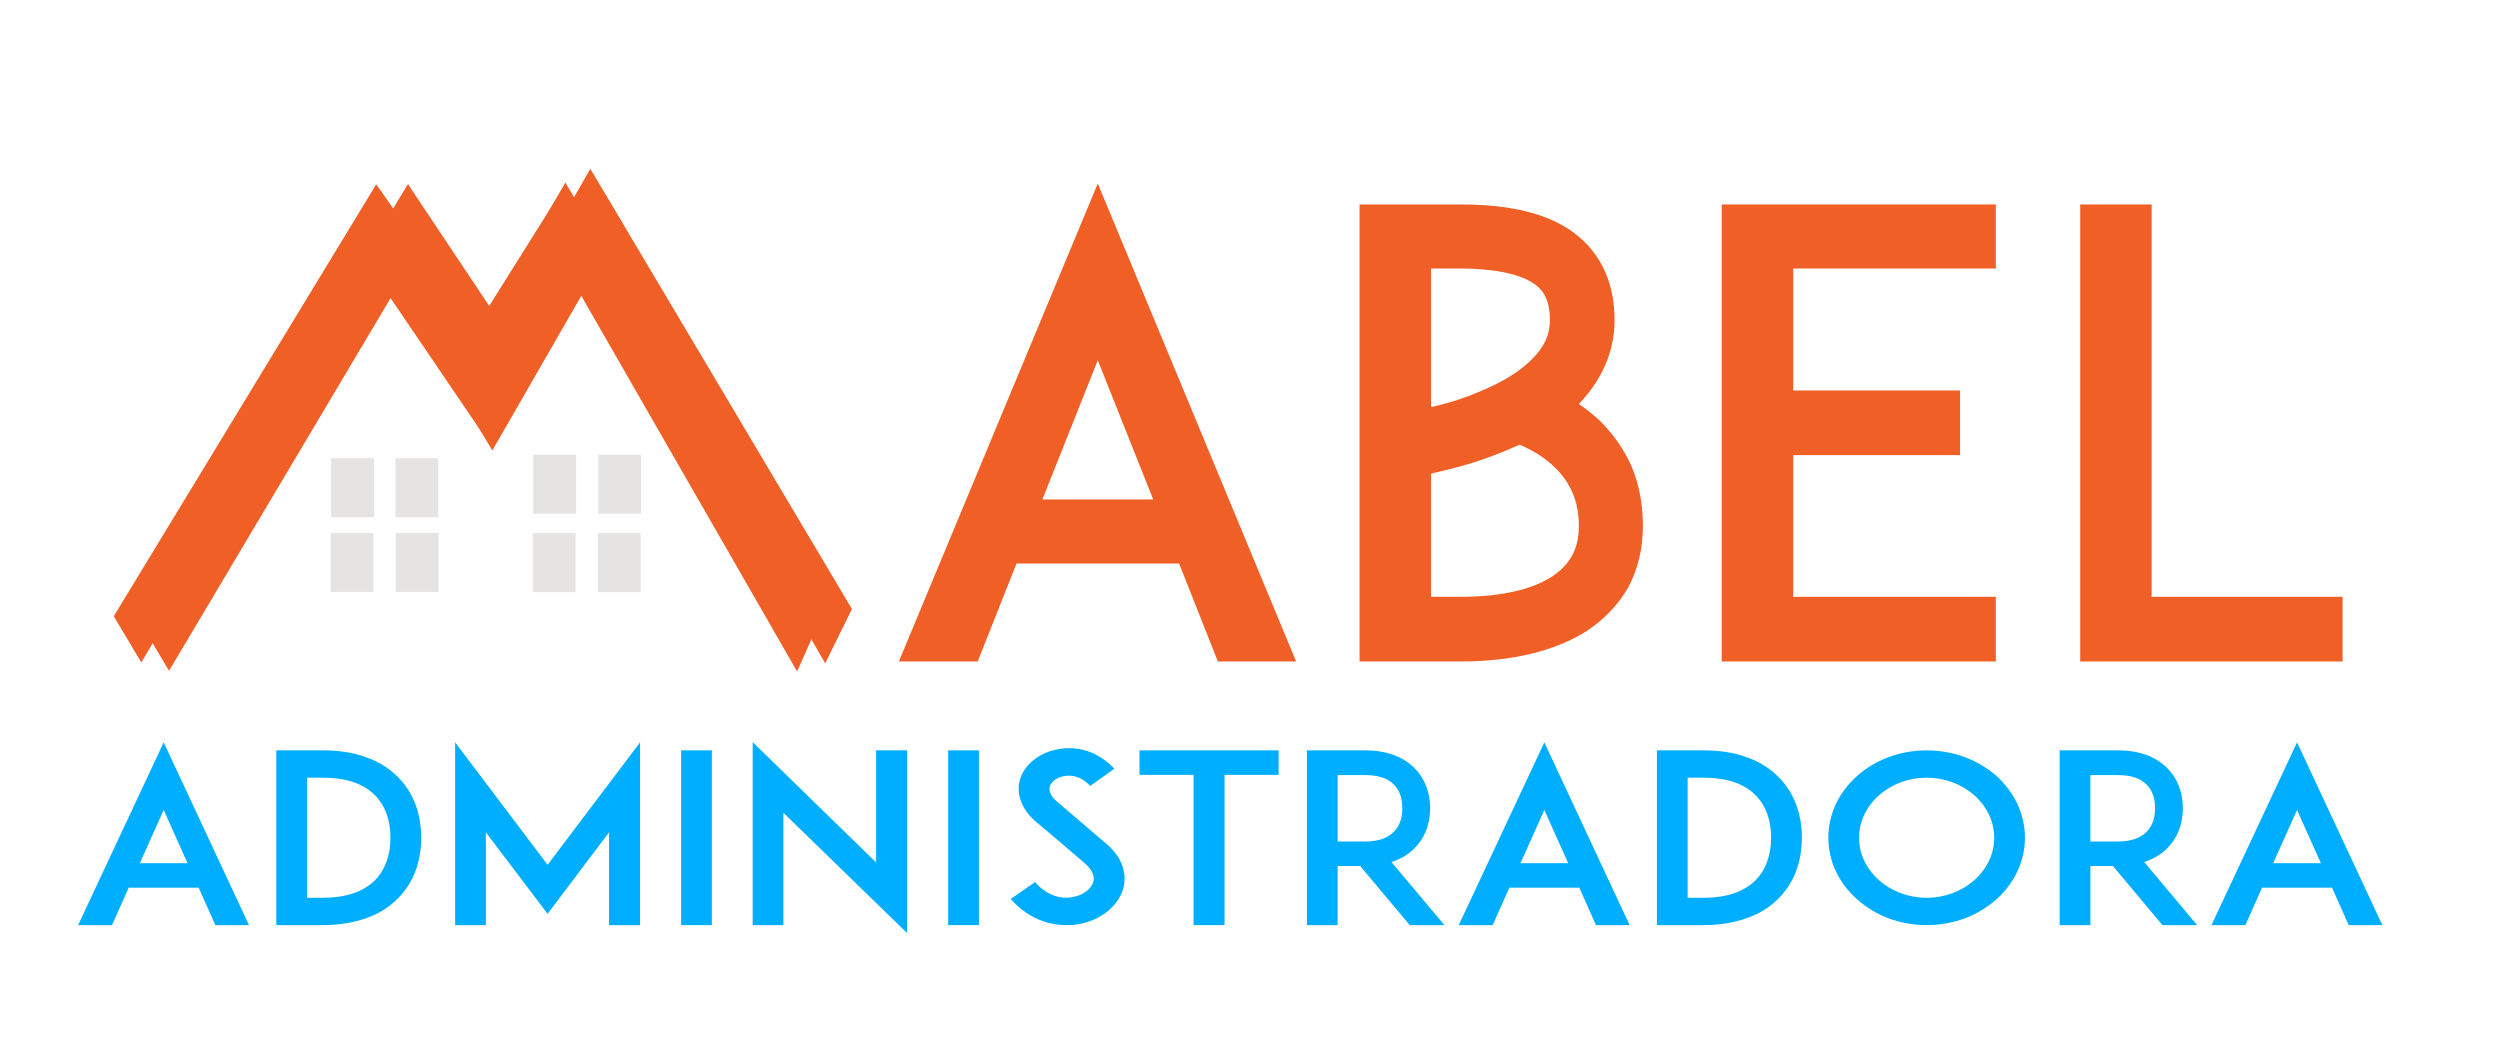
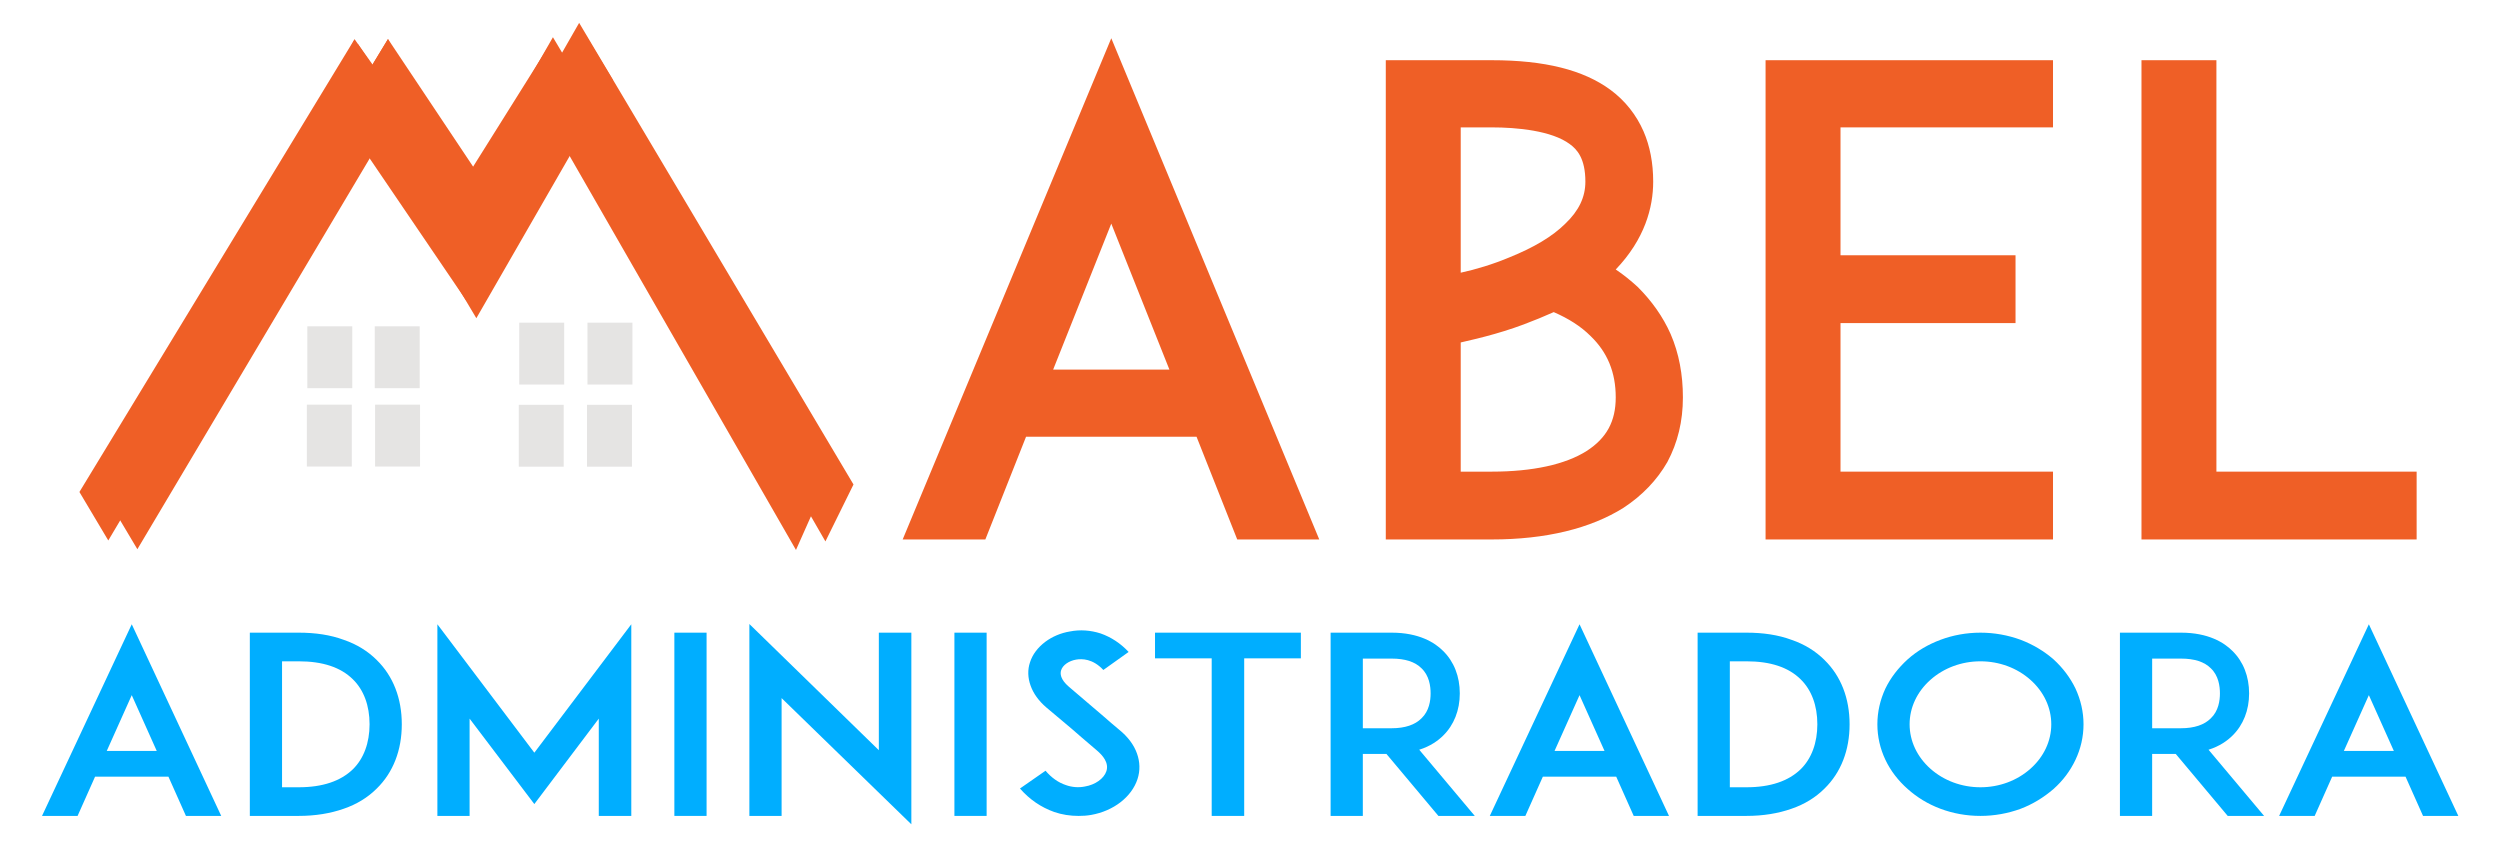
- <svg xmlns="http://www.w3.org/2000/svg" version="1.1" x="0px" y="0px" width="690px" height="292.165px" viewBox="0 0 690 292.165" enable-background="new 0 0 690 292.165" xml:space="preserve">
+ <svg xmlns="http://www.w3.org/2000/svg" version="1.1" id="Layer_1" x="0px" y="0px" width="658px" height="227px" viewBox="10.5 40.583 658 227" enable-background="new 10.5 40.583 658 227" xml:space="preserve">
  <g id="win">
    <g>
      <g>
        <rect x="91.389" y="126.469" fill="#E5E4E3" width="11.829" height="16.285" />
      </g>
      <g>
        <polyline fill="#E5E4E3" points="118.48,126.469 120.964,126.469 120.964,142.753 109.135,142.753 109.135,126.469      118.002,126.469    " />
      </g>
      <g>
        <rect x="91.264" y="147.09" fill="#E5E4E3" width="11.829" height="16.285" />
      </g>
      <g>
        <rect x="109.224" y="147.09" fill="#E5E4E3" width="11.829" height="16.285" />
      </g>
    </g>
    <g>
      <g>
        <rect x="147.165" y="125.51" fill="#E5E4E3" width="11.829" height="16.284" />
      </g>
      <g>
        <rect x="165.125" y="125.51" fill="#E5E4E3" width="11.829" height="16.284" />
      </g>
      <g>
        <rect x="147.04" y="147.131" fill="#E5E4E3" width="11.828" height="16.285" />
      </g>
      <g>
        <rect x="165" y="147.131" fill="#E5E4E3" width="11.829" height="16.285" />
      </g>
    </g>
  </g>
  <g id="text">
    <g id="Layer_3">
      <g>
-         <path fill="#EF5F26" d="M325.433,155.54h-44.88l-10.71,27.029h-21.76L302.99,50.65l54.739,131.918h-21.59L325.433,155.54z      M318.29,137.859l-15.3-38.419l-15.3,38.419H318.29z" />
-         <path fill="#EF5F26" d="M453.44,145.169c0,6.291-1.36,11.9-4.08,17c-2.72,4.762-6.63,8.84-11.56,12.07     c-8.67,5.44-20.4,8.33-34.682,8.33H391.9h-16.66V56.43h19.722h8.158c13.939,0,24.142,2.55,31.279,7.82     c3.91,2.89,6.8,6.63,8.67,10.88c1.7,3.91,2.55,8.33,2.55,13.26c0,6.8-2.21,15.13-9.857,23.12c2.04,1.36,3.91,2.89,5.778,4.59     c3.739,3.74,6.632,7.82,8.672,12.41C452.421,133.609,453.44,139.219,453.44,145.169z M394.961,74.11v38.25     c3.908-0.85,8.5-2.21,12.92-4.08c6.29-2.55,11.22-5.44,14.62-8.84c3.567-3.4,5.27-6.97,5.27-11.05c0-6.12-2.21-8.5-4.08-9.86     c-4.76-3.57-13.938-4.42-20.569-4.42H394.961z M435.761,145.169c0-6.63-2.21-11.9-6.63-16.15c-2.552-2.55-5.78-4.59-9.69-6.29     c-1.699,0.68-3.399,1.53-5.27,2.21c-6.972,2.89-13.939,4.59-19.21,5.78v34h8.158c10.71,0,19.382-1.87,24.989-5.44     C433.381,155.879,435.761,151.459,435.761,145.169z" />
-         <path fill="#EF5F26" d="M494.921,107.77h46.067v17.85h-46.067v39.099h55.93v17.851h-56.1h-19.552V56.43h19.552h56.1v17.68h-55.93     V107.77L494.921,107.77z" />
+         <path fill="#EF5F26" d="M325.433,155.54h-44.88l-10.71,27.029h-21.76L302.99,50.65l54.739,131.918h-21.59L325.433,155.54z      M318.289,137.859l-15.3-38.419l-15.3,38.419H318.289z" />
+         <path fill="#EF5F26" d="M453.44,145.169c0,6.291-1.36,11.9-4.08,17c-2.72,4.763-6.63,8.84-11.56,12.07     c-8.67,5.44-20.4,8.33-34.683,8.33H391.9h-16.66V56.43h19.723h8.157c13.939,0,24.143,2.55,31.279,7.82     c3.91,2.89,6.8,6.63,8.67,10.88c1.7,3.91,2.55,8.33,2.55,13.26c0,6.8-2.21,15.13-9.856,23.12c2.04,1.36,3.91,2.89,5.777,4.59     c3.739,3.74,6.633,7.82,8.673,12.41C452.421,133.609,453.44,139.219,453.44,145.169z M394.961,74.11v38.25     c3.907-0.85,8.5-2.21,12.92-4.08c6.29-2.55,11.22-5.44,14.62-8.84c3.566-3.4,5.27-6.97,5.27-11.05c0-6.12-2.21-8.5-4.08-9.86     c-4.76-3.57-13.938-4.42-20.569-4.42H394.961z M435.761,145.169c0-6.63-2.21-11.9-6.63-16.15c-2.553-2.55-5.78-4.59-9.69-6.29     c-1.699,0.68-3.399,1.53-5.27,2.21c-6.973,2.89-13.939,4.59-19.21,5.78v34h8.157c10.71,0,19.382-1.87,24.989-5.44     C433.381,155.879,435.761,151.459,435.761,145.169z" />
+         <path fill="#EF5F26" d="M494.921,107.77h46.066v17.85h-46.066v39.099h55.93v17.851H494.75h-19.552V56.43h19.552h56.101v17.68     h-55.93V107.77L494.921,107.77z" />
        <path fill="#EF5F26" d="M646.558,182.569h-52.869h-19.55V56.43h19.72v108.289h52.699V182.569L646.558,182.569z" />
      </g>
      <g>
-         <path fill="#00AEFF" d="M54.829,244.997H35.525l-4.604,10.334h-9.36l23.618-50.44l23.545,50.44h-9.287L54.829,244.997z      M51.758,238.236l-6.581-14.69l-6.581,14.69H51.758z" />
-         <path fill="#00AEFF" d="M116.253,231.215c0,6.826-2.269,12.676-6.581,16.9c-2.34,2.34-5.265,4.159-8.701,5.329     c-3.51,1.235-7.458,1.886-11.845,1.886H79.108h-2.852V207.1h8.479h4.39c4.387,0,8.335,0.585,11.845,1.885     c3.438,1.17,6.361,2.99,8.701,5.33C113.986,218.54,116.253,224.39,116.253,231.215z M107.771,231.215     c0-4.939-1.536-9.035-4.387-11.83c-3.217-3.186-7.97-4.745-14.258-4.745h-4.39v33.151h4.39c6.288,0,11.041-1.625,14.258-4.746     C106.236,240.25,107.771,236.09,107.771,231.215z" />
-         <path fill="#00AEFF" d="M168.099,255.333v-25.61l-16.964,22.489l-17.037-22.489v25.61h-8.479V204.89l25.519,33.801l25.519-33.801     v50.442H168.099L168.099,255.333z" />
-         <path fill="#00AEFF" d="M187.992,255.333V207.1h8.48v48.232H187.992L187.992,255.333z" />
-         <path fill="#00AEFF" d="M216.218,224.325v31.006h-8.482v-50.506l34.074,33.215V207.1h8.557v50.441L216.218,224.325z" />
-         <path fill="#00AEFF" d="M261.702,255.333V207.1h8.48v48.232H261.702L261.702,255.333z" />
-         <path fill="#00AEFF" d="M309.889,245.646c-1.536,4.681-6.288,8.386-12.211,9.427c-1.097,0.194-2.194,0.26-3.291,0.26     c-2.193,0-4.387-0.326-6.435-1.041c-3.438-1.233-6.437-3.25-8.994-6.174l6.727-4.681c1.536,1.819,3.363,3.12,5.338,3.771     c1.608,0.584,3.363,0.715,4.974,0.391c2.776-0.455,5.045-2.08,5.701-4.03c0.731-2.21-0.951-4.159-2.484-5.46     c-2.413-2.016-6.361-5.46-6.654-5.72l-6.652-5.591c-2.049-1.756-3.438-3.705-4.167-5.784c-0.731-2.017-0.807-4.16-0.146-6.11     c0.658-2.078,2.047-3.898,4.021-5.396c1.826-1.363,4.095-2.34,6.508-2.729c2.632-0.521,5.411-0.324,8.042,0.521     c2.778,0.975,5.266,2.6,7.386,4.875l-6.654,4.744c-2.778-2.99-5.63-2.99-7.166-2.729c-1.899,0.325-3.51,1.431-3.946,2.795     c-0.292,0.91-0.221,2.405,2.047,4.354l9.065,7.736c1.316,1.17,2.925,2.533,4.095,3.51c2.341,1.885,3.948,4.028,4.753,6.305     C310.547,241.096,310.619,243.436,309.889,245.646z" />
+         <path fill="#00AEFF" d="M54.829,244.997H35.525l-4.604,10.334h-9.36l23.618-50.439l23.545,50.439h-9.287L54.829,244.997z      M51.758,238.236l-6.581-14.69l-6.581,14.69H51.758z" />
+         <path fill="#00AEFF" d="M116.253,231.215c0,6.826-2.27,12.676-6.581,16.9c-2.34,2.34-5.265,4.158-8.701,5.328     c-3.51,1.234-7.458,1.887-11.845,1.887H79.108h-2.852V207.1h8.479h4.391c4.387,0,8.335,0.585,11.845,1.885     c3.438,1.17,6.361,2.99,8.701,5.33C113.986,218.54,116.253,224.39,116.253,231.215z M107.771,231.215     c0-4.939-1.536-9.035-4.387-11.83c-3.217-3.186-7.97-4.745-14.258-4.745h-4.391v33.151h4.391c6.288,0,11.041-1.625,14.258-4.746     C106.236,240.25,107.771,236.09,107.771,231.215z" />
+         <path fill="#00AEFF" d="M168.099,255.333v-25.609l-16.964,22.488l-17.037-22.488v25.609h-8.479V204.89l25.519,33.801     l25.519-33.801v50.442H168.099L168.099,255.333z" />
+         <path fill="#00AEFF" d="M187.992,255.333V207.1h8.479v48.232H187.992L187.992,255.333z" />
+         <path fill="#00AEFF" d="M216.218,224.325v31.006h-8.482v-50.506l34.074,33.215V207.1h8.558v50.441L216.218,224.325z" />
+         <path fill="#00AEFF" d="M261.702,255.333V207.1h8.479v48.232H261.702L261.702,255.333z" />
+         <path fill="#00AEFF" d="M309.889,245.646c-1.536,4.681-6.288,8.386-12.211,9.427c-1.097,0.194-2.194,0.26-3.291,0.26     c-2.193,0-4.387-0.326-6.435-1.041c-3.438-1.232-6.438-3.25-8.994-6.174l6.727-4.681c1.536,1.819,3.363,3.12,5.338,3.771     c1.608,0.584,3.363,0.715,4.975,0.392c2.775-0.455,5.045-2.08,5.7-4.03c0.731-2.21-0.951-4.158-2.483-5.46     c-2.413-2.017-6.361-5.46-6.654-5.72l-6.651-5.592c-2.05-1.756-3.438-3.705-4.167-5.783c-0.731-2.018-0.808-4.16-0.146-6.11     c0.658-2.077,2.047-3.897,4.021-5.396c1.825-1.363,4.095-2.34,6.508-2.729c2.632-0.521,5.411-0.323,8.042,0.521     c2.777,0.976,5.266,2.601,7.386,4.875l-6.654,4.744c-2.778-2.99-5.63-2.99-7.166-2.729c-1.898,0.325-3.51,1.432-3.945,2.795     c-0.292,0.91-0.222,2.405,2.047,4.354l9.064,7.736c1.316,1.17,2.925,2.533,4.095,3.51c2.342,1.885,3.948,4.028,4.753,6.306     C310.547,241.096,310.618,243.436,309.889,245.646z" />
        <path fill="#00AEFF" d="M352.889,213.86h-14.917v41.473h-8.555V213.86H314.5v-6.76h38.389V213.86z" />
-         <path fill="#00AEFF" d="M398.663,255.333h-9.576l-13.676-16.314h-6.215v16.314h-8.48V207.1h7.166h8.921     c7.165,0,11.333,2.6,13.525,4.811c2.854,2.795,4.389,6.694,4.389,11.18c0,4.42-1.535,8.32-4.389,11.115     c-1.314,1.301-3.362,2.795-6.289,3.705L398.663,255.333z M376.803,232.256c3.51,0,6.142-0.91,7.823-2.6     c2.048-1.951,2.411-4.682,2.411-6.566c0-1.949-0.363-4.68-2.411-6.629c-1.684-1.69-4.313-2.535-7.823-2.535h-7.604v18.33H376.803     L376.803,232.256z" />
-         <path fill="#00AEFF" d="M435.887,244.997h-19.306l-4.604,10.334h-9.359l23.618-50.44l23.544,50.44h-9.286L435.887,244.997z      M432.815,238.236l-6.58-14.69l-6.581,14.69H432.815z" />
-         <path fill="#00AEFF" d="M497.312,231.215c0,6.826-2.267,12.676-6.581,16.9c-2.34,2.34-5.265,4.159-8.701,5.329     c-3.51,1.235-7.458,1.886-11.846,1.886h-10.018h-2.854V207.1h8.482h4.387c4.388,0,8.336,0.585,11.846,1.885     c3.438,1.17,6.361,2.99,8.701,5.33C495.045,218.54,497.312,224.39,497.312,231.215z M488.827,231.215     c0-4.939-1.533-9.035-4.387-11.83c-3.218-3.186-7.971-4.745-14.259-4.745h-4.387v33.151h4.387c6.288,0,11.041-1.625,14.259-4.746     C487.294,240.25,488.827,236.09,488.827,231.215z" />
-         <path fill="#00AEFF" d="M521.225,253.446c-3.29-1.234-6.145-2.99-8.628-5.199c-2.486-2.211-4.461-4.746-5.852-7.67     c-1.39-2.926-2.12-6.111-2.12-9.361s0.73-6.436,2.12-9.424c1.391-2.859,3.363-5.396,5.852-7.67     c2.483-2.211,5.338-3.899,8.628-5.136c3.29-1.235,6.873-1.885,10.529-1.885c3.654,0,7.237,0.649,10.603,1.885     c3.217,1.235,6.068,2.925,8.628,5.136c2.486,2.274,4.388,4.811,5.776,7.67c1.39,2.99,2.121,6.174,2.121,9.424     s-0.731,6.437-2.121,9.361c-1.391,2.924-3.29,5.459-5.776,7.67c-2.56,2.209-5.411,3.965-8.628,5.199     c-3.363,1.235-6.946,1.885-10.603,1.885C528.097,255.331,524.515,254.682,521.225,253.446z M518.592,219.515     c-3.512,3.12-5.483,7.28-5.483,11.7s1.974,8.58,5.483,11.701c3.509,3.119,8.188,4.875,13.162,4.875     c4.972,0,9.649-1.756,13.159-4.875c3.512-3.121,5.484-7.281,5.484-11.701s-1.975-8.58-5.484-11.7     c-3.509-3.12-8.188-4.875-13.159-4.875C526.781,214.64,522.102,216.395,518.592,219.515z" />
-         <path fill="#00AEFF" d="M606.412,255.333h-9.576l-13.676-16.314h-6.215v16.314h-8.48V207.1h7.166h8.921     c7.166,0,11.333,2.6,13.525,4.811c2.854,2.795,4.389,6.694,4.389,11.18c0,4.42-1.535,8.32-4.389,11.115     c-1.314,1.301-3.362,2.795-6.289,3.705L606.412,255.333z M584.552,232.256c3.51,0,6.142-0.91,7.823-2.6     c2.048-1.951,2.411-4.682,2.411-6.566c0-1.949-0.363-4.68-2.411-6.629c-1.684-1.69-4.313-2.535-7.823-2.535h-7.604v18.33H584.552     L584.552,232.256z" />
-         <path fill="#00AEFF" d="M643.636,244.997H624.33l-4.604,10.334h-9.359l23.617-50.44l23.545,50.44h-9.286L643.636,244.997z      M640.564,238.236l-6.581-14.69l-6.58,14.69H640.564z" />
+         <path fill="#00AEFF" d="M398.662,255.333h-9.575l-13.677-16.313h-6.215v16.313h-8.479V207.1h7.166h8.921     c7.165,0,11.333,2.6,13.524,4.811c2.854,2.795,4.39,6.694,4.39,11.18c0,4.42-1.535,8.32-4.39,11.115     c-1.313,1.301-3.361,2.795-6.289,3.705L398.662,255.333z M376.803,232.256c3.51,0,6.142-0.91,7.823-2.6     c2.048-1.951,2.41-4.683,2.41-6.566c0-1.949-0.362-4.68-2.41-6.629c-1.685-1.69-4.313-2.535-7.823-2.535h-7.604v18.33H376.803     L376.803,232.256z" />
+         <path fill="#00AEFF" d="M435.887,244.997H416.58l-4.604,10.334h-9.359l23.618-50.439l23.544,50.439h-9.286L435.887,244.997z      M432.815,238.236l-6.58-14.69l-6.581,14.69H432.815z" />
+         <path fill="#00AEFF" d="M497.312,231.215c0,6.826-2.267,12.676-6.581,16.9c-2.34,2.34-5.265,4.158-8.701,5.328     c-3.51,1.234-7.458,1.887-11.846,1.887h-10.018h-2.854V207.1h8.482h4.387c4.388,0,8.336,0.585,11.846,1.885     c3.438,1.17,6.361,2.99,8.701,5.33C495.045,218.54,497.312,224.39,497.312,231.215z M488.826,231.215     c0-4.939-1.532-9.035-4.387-11.83c-3.218-3.186-7.971-4.745-14.259-4.745h-4.387v33.151h4.387c6.288,0,11.041-1.625,14.259-4.746     C487.294,240.25,488.826,236.09,488.826,231.215z" />
+         <path fill="#00AEFF" d="M521.225,253.446c-3.29-1.234-6.146-2.99-8.628-5.199c-2.486-2.211-4.461-4.746-5.853-7.67     c-1.39-2.926-2.119-6.111-2.119-9.361s0.729-6.436,2.119-9.424c1.392-2.858,3.363-5.396,5.853-7.67     c2.482-2.211,5.338-3.898,8.628-5.136c3.29-1.235,6.873-1.885,10.529-1.885c3.653,0,7.236,0.649,10.603,1.885     c3.217,1.235,6.068,2.925,8.628,5.136c2.486,2.274,4.388,4.812,5.776,7.67c1.39,2.99,2.121,6.174,2.121,9.424     s-0.731,6.438-2.121,9.361c-1.392,2.924-3.29,5.459-5.776,7.67c-2.56,2.209-5.411,3.965-8.628,5.199     c-3.363,1.235-6.946,1.885-10.603,1.885C528.097,255.331,524.515,254.682,521.225,253.446z M518.592,219.515     c-3.513,3.12-5.483,7.28-5.483,11.7s1.974,8.58,5.483,11.701c3.509,3.119,8.188,4.875,13.162,4.875     c4.972,0,9.648-1.756,13.158-4.875c3.513-3.121,5.484-7.281,5.484-11.701s-1.975-8.58-5.484-11.7     c-3.509-3.12-8.188-4.875-13.158-4.875C526.781,214.64,522.102,216.395,518.592,219.515z" />
+         <path fill="#00AEFF" d="M606.411,255.333h-9.575l-13.677-16.313h-6.215v16.313h-8.479V207.1h7.166h8.921     c7.166,0,11.333,2.6,13.524,4.811c2.854,2.795,4.39,6.694,4.39,11.18c0,4.42-1.535,8.32-4.39,11.115     c-1.313,1.301-3.361,2.795-6.289,3.705L606.411,255.333z M584.552,232.256c3.51,0,6.142-0.91,7.823-2.6     c2.048-1.951,2.41-4.683,2.41-6.566c0-1.949-0.362-4.68-2.41-6.629c-1.685-1.69-4.313-2.535-7.823-2.535h-7.604v18.33H584.552     L584.552,232.256z" />
+         <path fill="#00AEFF" d="M643.636,244.997h-19.307l-4.604,10.334h-9.359l23.617-50.439l23.545,50.439h-9.286L643.636,244.997z      M640.564,238.236l-6.581-14.69l-6.58,14.69H640.564z" />
      </g>
    </g>
  </g>
  <g id="M">
    <g>
      <g id="Layer_1_copy">
        <g>
-           <path fill="#EF5F26" d="M155.847,51.223l-25.595,40.834c0.02,0.114,0.024,0.229,0.039,0.344c2.024,1.23,3.978,2.588,5.838,4      c1.446,1.098,2.868,2.199,4.254,3.327l22.434-37.009L155.847,51.223z" />
+           <path fill="#EF5F26" d="M155.847,51.223l-25.595,40.834c0.02,0.114,0.023,0.229,0.039,0.344c2.023,1.23,3.978,2.588,5.838,4      c1.446,1.098,2.868,2.199,4.254,3.327l22.434-37.009L155.847,51.223z" />
        </g>
        <g>
          <polygon fill="#EF5F26" points="156.031,50.378 226.95,169.709 220,185.333 149.258,62.199     " />
        </g>
        <g>
          <g>
-             <path fill="#EF5F26" d="M106.672,68.666c0.098-0.06,0.197-0.108,0.296-0.161l2.969-4.994l-6.146-12.56l-72.388,119.12       L39,182.833L100.326,79.68c-0.095-2.273,0.979-4.604,3.226-5.426l0.494-0.832C104.091,71.524,105.126,69.612,106.672,68.666z" />
+             <path fill="#EF5F26" d="M106.672,68.666c0.098-0.06,0.197-0.108,0.296-0.161l2.969-4.994l-6.146-12.56l-72.389,119.12       L39,182.833L100.326,79.68c-0.096-2.273,0.979-4.604,3.226-5.426l0.494-0.832C104.091,71.524,105.126,69.612,106.672,68.666z" />
          </g>
          <g>
-             <path fill="#EF5F26" d="M104.667,52.121l-6.971,11.497l7.09,11.693c0.051-0.015,0.107-0.021,0.16-0.034       c-0.226-2.108,0.87-4.382,2.604-5.442c2.606-1.594,5.553-0.486,7.174,1.964c0.071,0.107,0.939,1.319,0.272,0.434       c0.309,0.411,0.616,0.822,0.923,1.234c0.684,0.922,1.419,1.845,1.998,2.847c0.886,1.535,1.555,3.192,1.835,4.939       c3.988,1.161,6.468,4.637,9.094,7.774c0.822,0.982,1.308,2.166,1.443,3.369c0.729,0.444,1.456,0.902,2.167,1.377       L104.667,52.121z" />
+             <path fill="#EF5F26" d="M104.667,52.121l-6.972,11.497l7.091,11.693c0.051-0.015,0.106-0.021,0.159-0.034       c-0.226-2.108,0.87-4.382,2.604-5.442c2.605-1.594,5.553-0.486,7.174,1.964c0.071,0.107,0.939,1.319,0.272,0.434       c0.309,0.411,0.615,0.822,0.923,1.234c0.684,0.922,1.419,1.845,1.998,2.847c0.886,1.535,1.555,3.192,1.835,4.939       c3.987,1.161,6.468,4.637,9.094,7.774c0.822,0.982,1.308,2.166,1.443,3.369c0.729,0.444,1.456,0.902,2.167,1.377       L104.667,52.121z" />
          </g>
        </g>
        <g display="none">
-           <rect x="92.451" y="128.081" display="inline" fill="#EF5F26" width="14.322" height="18.891" />
+           <rect x="92.451" y="128.081" display="inline" fill="#EF5F26" width="14.321" height="18.891" />
          <polyline display="inline" fill="#EF5F26" points="119.164,128.081 122.172,128.081 122.172,146.972 107.848,146.972       107.848,128.081 118.586,128.081     " />
          <rect x="92.299" y="149.641" display="inline" fill="#EF5F26" width="14.325" height="18.891" />
          <rect x="108.275" y="149.641" display="inline" fill="#EF5F26" width="14.325" height="18.891" />
          <rect x="143.715" y="128.128" display="inline" fill="#00AFEE" width="14.325" height="18.892" />
          <rect x="159.691" y="128.128" display="inline" fill="#00AFEE" width="14.325" height="18.892" />
          <rect x="143.564" y="149.689" display="inline" fill="#00AFEE" width="14.324" height="18.892" />
-           <rect x="159.539" y="149.689" display="inline" fill="#00AFEE" width="14.323" height="18.892" />
+           <rect x="159.539" y="149.689" display="inline" fill="#00AFEE" width="14.322" height="18.892" />
        </g>
      </g>
      <g>
-         <path fill="#EF5F26" d="M136.407,108.29c1.912,1.431,3.285,2.809,4.438,4.465l30.979-51.103l-7.098-11.705l-33.984,54.222     C132.51,105.114,134.788,107.079,136.407,108.29z" />
+         <path fill="#EF5F26" d="M136.407,108.29c1.911,1.431,3.284,2.809,4.438,4.465l30.979-51.103l-7.099-11.705l-33.983,54.222     C132.51,105.114,134.788,107.079,136.407,108.29z" />
      </g>
      <g>
        <polygon fill="#EF5F26" points="162.933,46.6 235.139,168.098 227.75,183.083 156.036,58.636    " />
      </g>
      <g>
        <g>
          <polygon fill="#EF5F26" points="118.88,63.649 46.655,185.135 38.92,172.143 112.62,50.861     " />
        </g>
        <g>
-           <path fill="#EF5F26" d="M142.502,110.606c2.293-3.797,3.586-5.568,4.563-8.113L112.62,50.861l-7.098,11.706l32.729,53.989      C139.67,114.639,141.14,112.864,142.502,110.606z" />
+           <path fill="#EF5F26" d="M142.502,110.606c2.293-3.797,3.586-5.568,4.563-8.113L112.62,50.861l-7.099,11.706l32.729,53.989      C139.67,114.639,141.14,112.864,142.502,110.606z" />
        </g>
      </g>
      <polygon fill="#EF5F26" points="103.825,50.902 109.041,58.252 103.564,69.259 98.347,61.91   " />
      <polygon fill="#EF5F26" points="142.334,105.916 133.328,119.855 103.918,76.568 113.784,69.864   " />
      <polygon fill="#EF5F26" points="135.875,124.333 128.5,111.958 158.212,70.491 164.683,74.282   " />
    </g>
  </g>
</svg>
